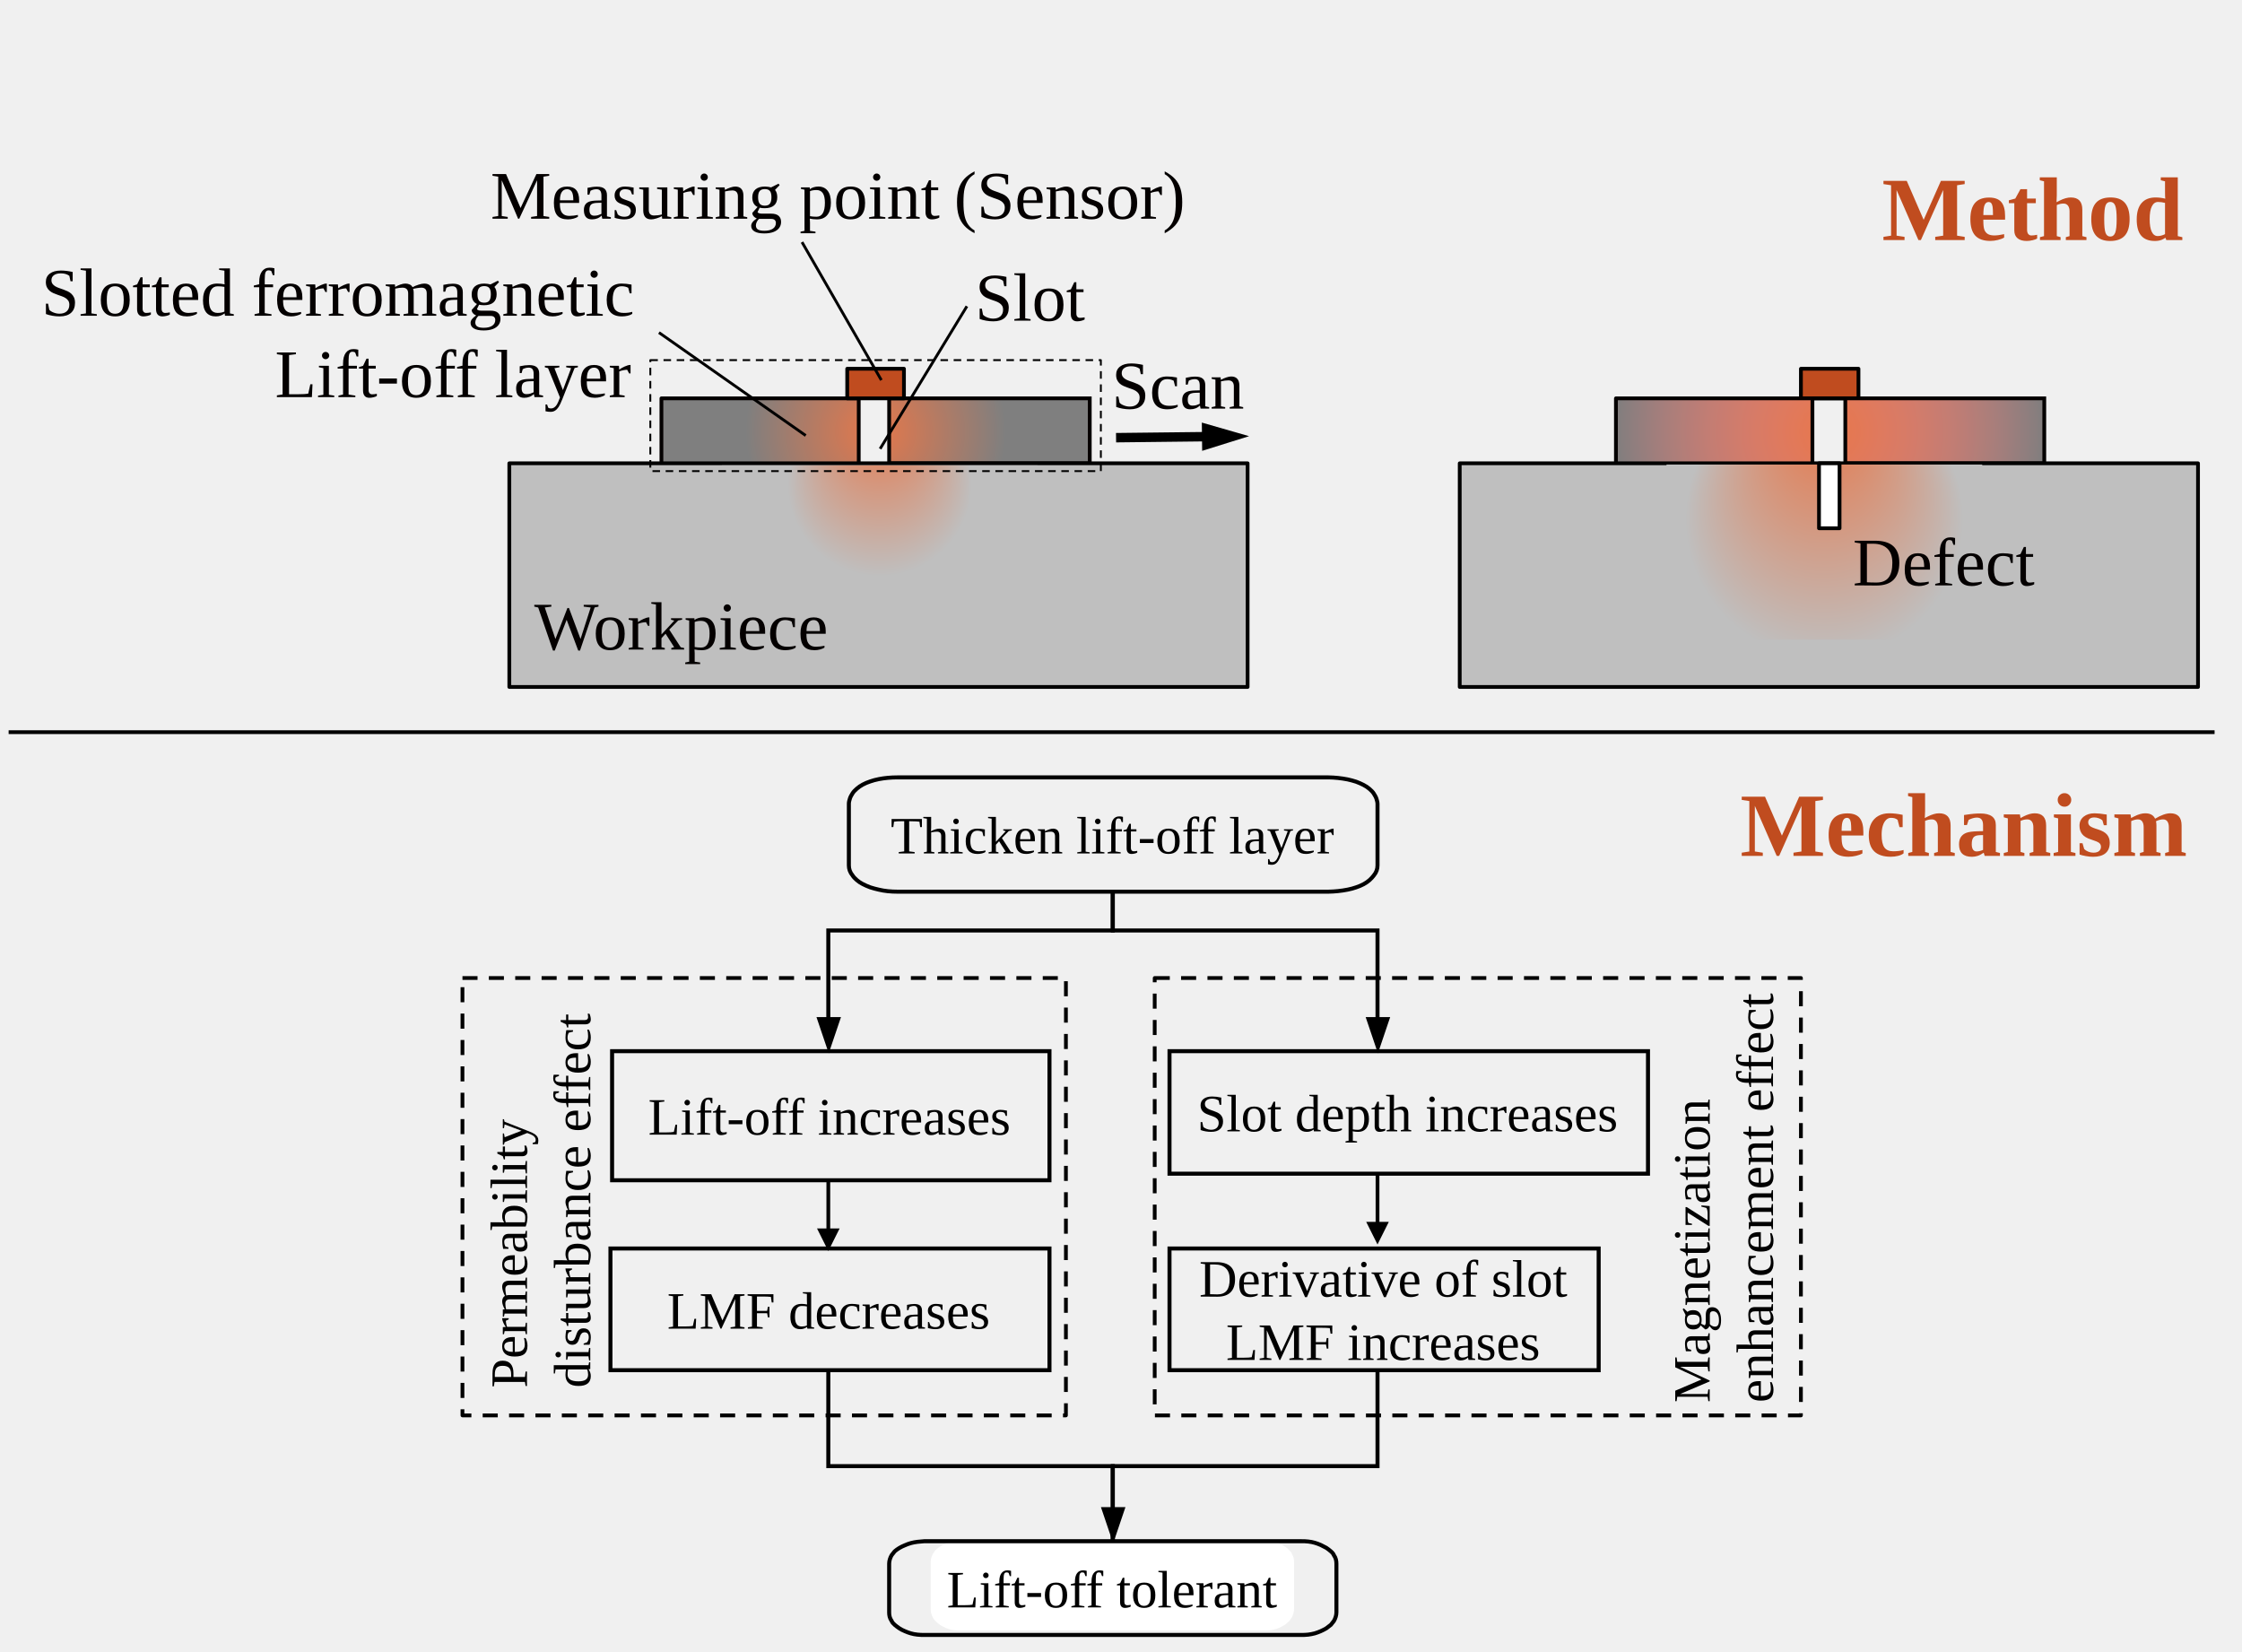
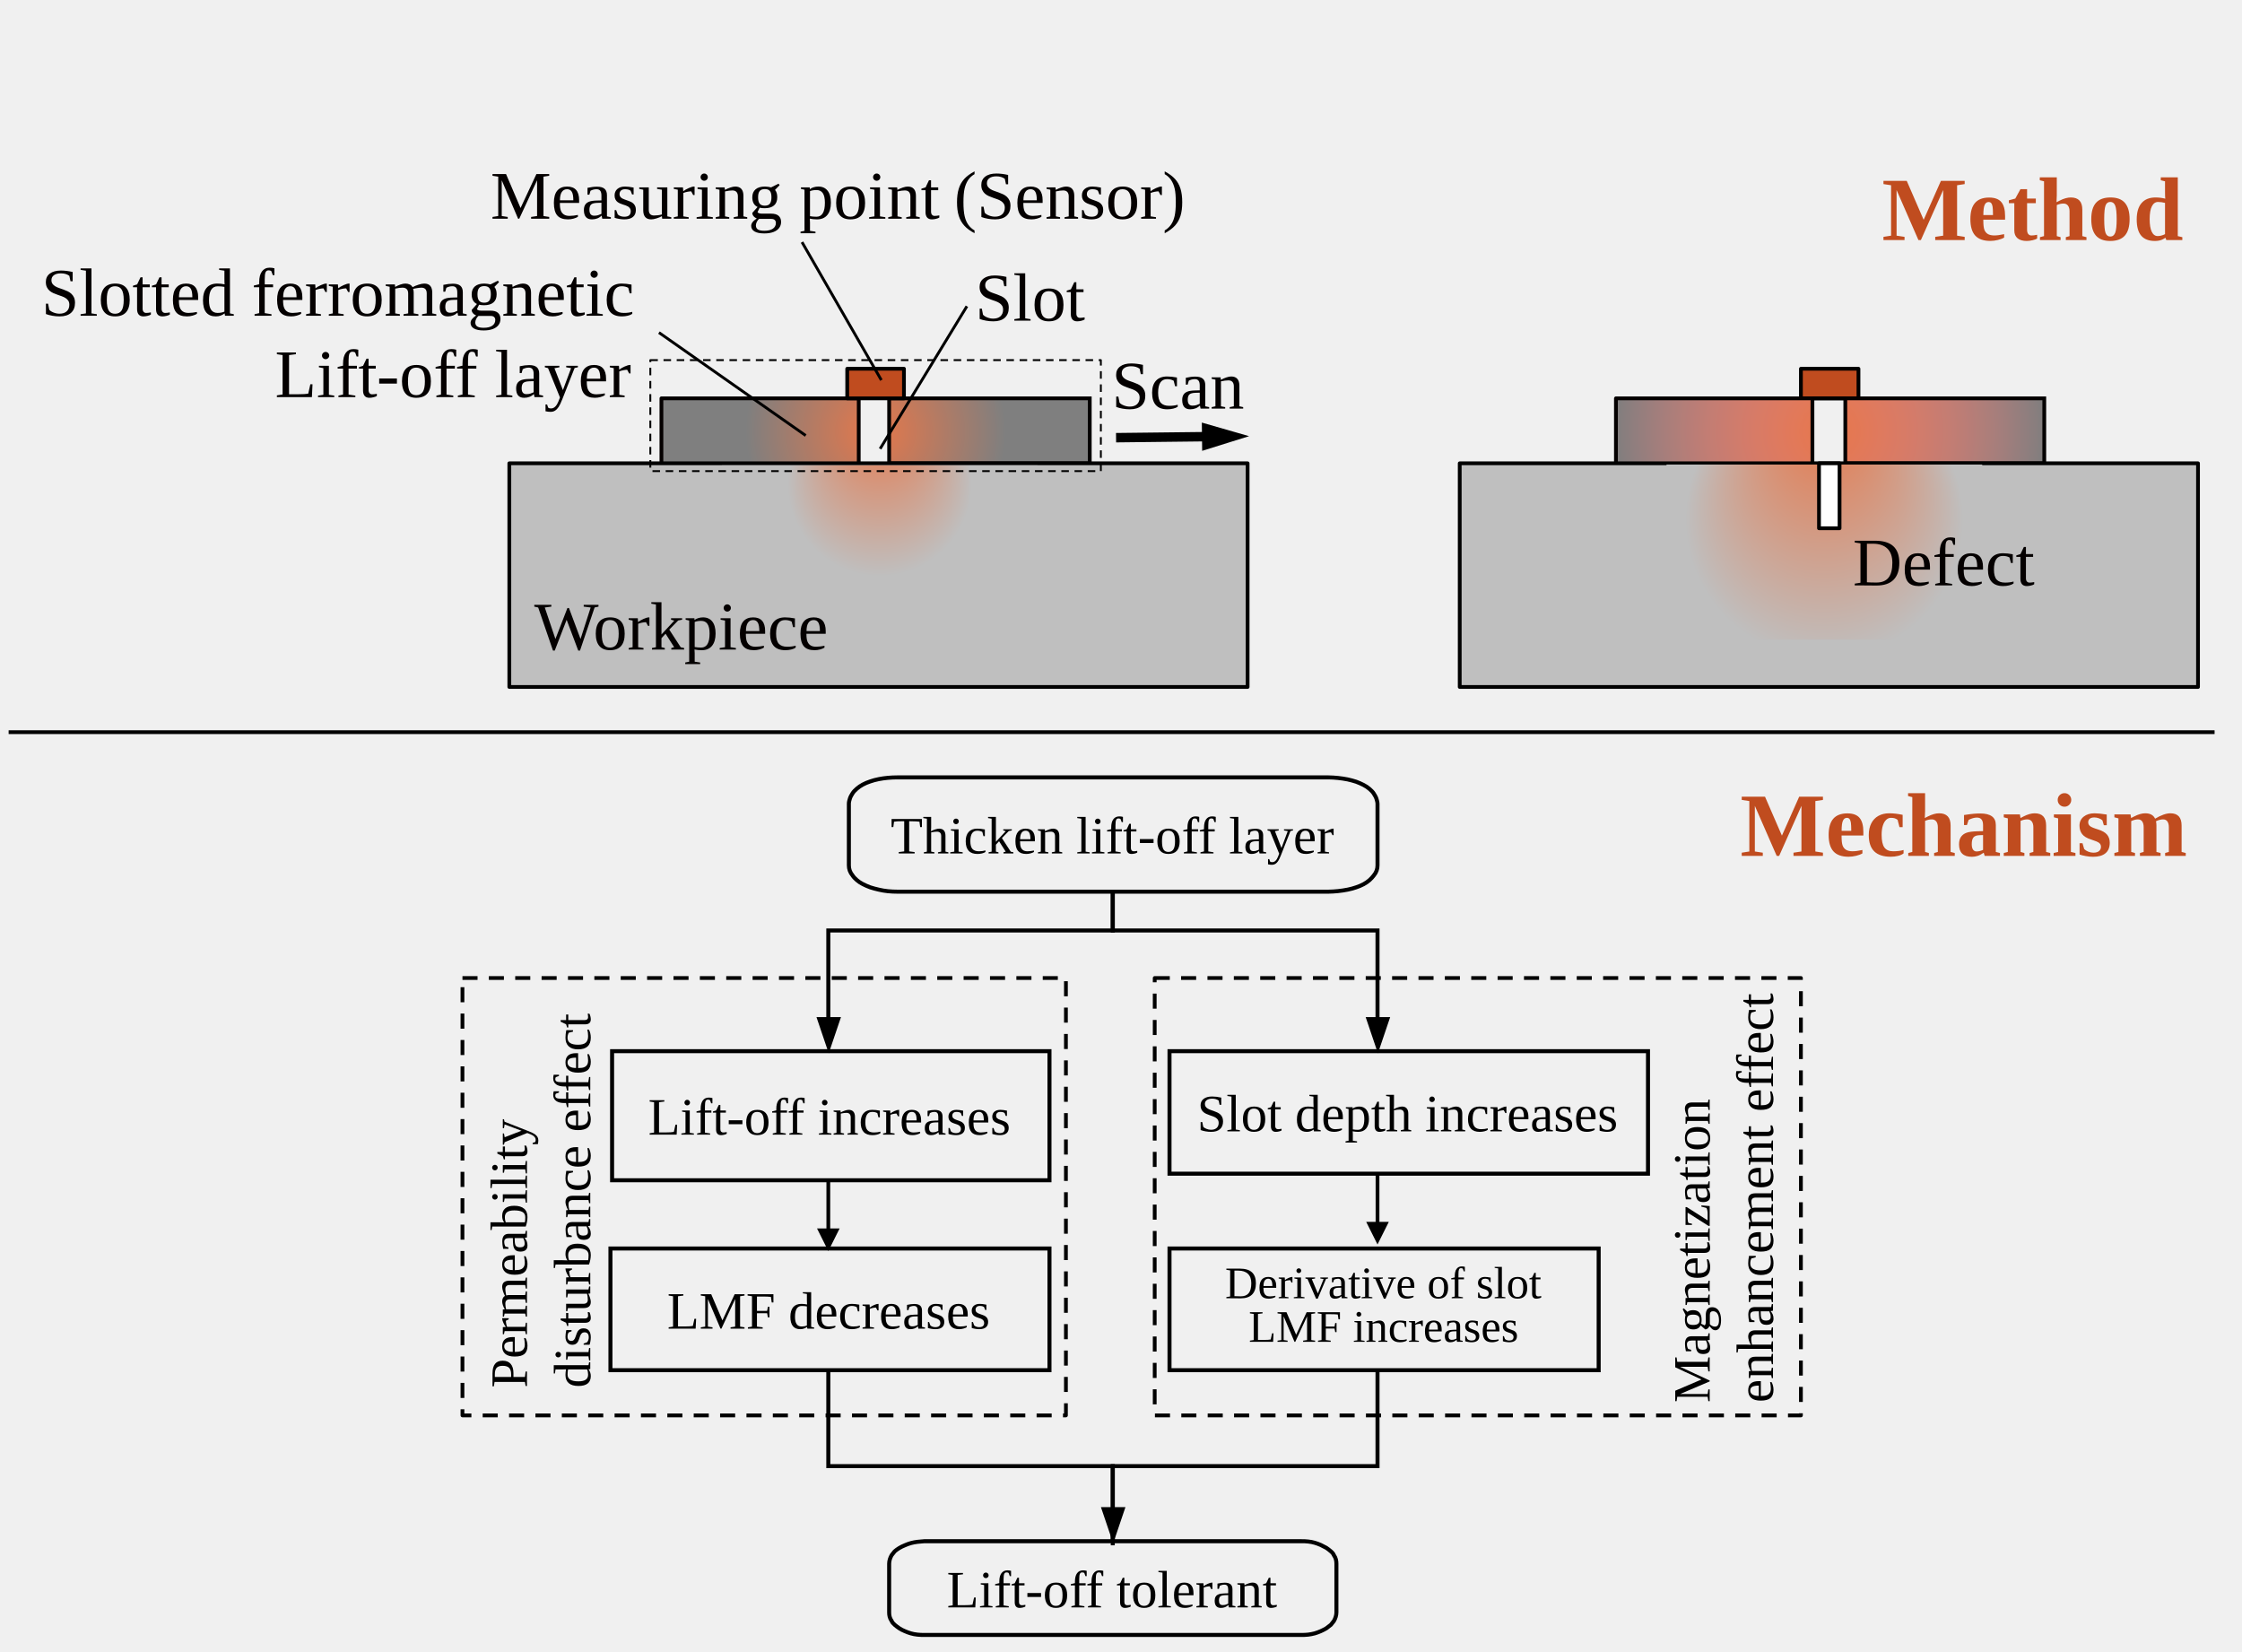
<svg xmlns="http://www.w3.org/2000/svg" width="2727" height="2009" xml:space="preserve" overflow="hidden">
  <defs>
    <clipPath id="clip0">
      <rect x="701" y="199" width="2727" height="2009" />
    </clipPath>
    <radialGradient cx="724196" cy="112449" r="730282" fy="112449" gradientUnits="userSpaceOnUse" spreadMethod="pad" id="fill1" gradientTransform="matrix(0.000360892 0 0 0.000360892 2665.64 682.918)">
      <stop offset="0" stop-color="#E6774A" />
      <stop offset="0.01" stop-color="#E5774A" />
      <stop offset="0.02" stop-color="#E5774B" />
      <stop offset="0.029" stop-color="#E5774C" />
      <stop offset="0.039" stop-color="#E5774D" />
      <stop offset="0.049" stop-color="#E5774E" />
      <stop offset="0.059" stop-color="#E5774F" />
      <stop offset="0.069" stop-color="#E57750" />
      <stop offset="0.078" stop-color="#E57851" />
      <stop offset="0.088" stop-color="#E47852" />
      <stop offset="0.098" stop-color="#E47853" />
      <stop offset="0.108" stop-color="#E47854" />
      <stop offset="0.118" stop-color="#E47855" />
      <stop offset="0.127" stop-color="#E37855" />
      <stop offset="0.137" stop-color="#E37856" />
      <stop offset="0.147" stop-color="#E37957" />
      <stop offset="0.157" stop-color="#E27958" />
      <stop offset="0.167" stop-color="#E27959" />
      <stop offset="0.176" stop-color="#E2795A" />
      <stop offset="0.186" stop-color="#E1795A" />
      <stop offset="0.196" stop-color="#E1795B" />
      <stop offset="0.206" stop-color="#E0795C" />
      <stop offset="0.216" stop-color="#E0795D" />
      <stop offset="0.225" stop-color="#DF7A5E" />
      <stop offset="0.235" stop-color="#DF7A5E" />
      <stop offset="0.245" stop-color="#DE7A5F" />
      <stop offset="0.255" stop-color="#DE7A60" />
      <stop offset="0.265" stop-color="#DD7A61" />
      <stop offset="0.275" stop-color="#DC7A61" />
      <stop offset="0.284" stop-color="#DC7A62" />
      <stop offset="0.294" stop-color="#DB7A63" />
      <stop offset="0.304" stop-color="#DA7A64" />
      <stop offset="0.314" stop-color="#DA7B64" />
      <stop offset="0.324" stop-color="#D97B65" />
      <stop offset="0.333" stop-color="#D87B66" />
      <stop offset="0.343" stop-color="#D87B66" />
      <stop offset="0.353" stop-color="#D77B67" />
      <stop offset="0.363" stop-color="#D67B68" />
      <stop offset="0.373" stop-color="#D57B68" />
      <stop offset="0.382" stop-color="#D57B69" />
      <stop offset="0.392" stop-color="#D47B6A" />
      <stop offset="0.402" stop-color="#D37B6A" />
      <stop offset="0.412" stop-color="#D27C6B" />
      <stop offset="0.422" stop-color="#D17C6C" />
      <stop offset="0.431" stop-color="#D07C6C" />
      <stop offset="0.441" stop-color="#CF7C6D" />
      <stop offset="0.451" stop-color="#CE7C6D" />
      <stop offset="0.461" stop-color="#CD7C6E" />
      <stop offset="0.471" stop-color="#CC7C6E" />
      <stop offset="0.48" stop-color="#CB7C6F" />
      <stop offset="0.49" stop-color="#CA7C70" />
      <stop offset="0.5" stop-color="#C97C70" />
      <stop offset="0.51" stop-color="#C87C71" />
      <stop offset="0.52" stop-color="#C77C71" />
      <stop offset="0.529" stop-color="#C67D72" />
      <stop offset="0.539" stop-color="#C57D72" />
      <stop offset="0.549" stop-color="#C47D73" />
      <stop offset="0.559" stop-color="#C37D73" />
      <stop offset="0.569" stop-color="#C27D74" />
      <stop offset="0.578" stop-color="#C17D74" />
      <stop offset="0.588" stop-color="#BF7D74" />
      <stop offset="0.598" stop-color="#BE7D75" />
      <stop offset="0.608" stop-color="#BD7D75" />
      <stop offset="0.618" stop-color="#BC7D76" />
      <stop offset="0.627" stop-color="#BB7D76" />
      <stop offset="0.637" stop-color="#B97D77" />
      <stop offset="0.647" stop-color="#B87D77" />
      <stop offset="0.657" stop-color="#B77D77" />
      <stop offset="0.667" stop-color="#B57D78" />
      <stop offset="0.676" stop-color="#B47E78" />
      <stop offset="0.686" stop-color="#B37E78" />
      <stop offset="0.696" stop-color="#B17E79" />
      <stop offset="0.706" stop-color="#B07E79" />
      <stop offset="0.716" stop-color="#AE7E79" />
      <stop offset="0.725" stop-color="#AD7E7A" />
      <stop offset="0.735" stop-color="#AC7E7A" />
      <stop offset="0.745" stop-color="#AA7E7A" />
      <stop offset="0.755" stop-color="#A97E7B" />
      <stop offset="0.765" stop-color="#A77E7B" />
      <stop offset="0.775" stop-color="#A67E7B" />
      <stop offset="0.784" stop-color="#A47E7C" />
      <stop offset="0.794" stop-color="#A37E7C" />
      <stop offset="0.804" stop-color="#A17E7C" />
      <stop offset="0.814" stop-color="#A07E7C" />
      <stop offset="0.824" stop-color="#9E7E7C" />
      <stop offset="0.833" stop-color="#9C7E7D" />
      <stop offset="0.843" stop-color="#9B7E7D" />
      <stop offset="0.853" stop-color="#997E7D" />
      <stop offset="0.863" stop-color="#977E7D" />
      <stop offset="0.873" stop-color="#967E7D" />
      <stop offset="0.882" stop-color="#947E7E" />
      <stop offset="0.892" stop-color="#927E7E" />
      <stop offset="0.902" stop-color="#917E7E" />
      <stop offset="0.912" stop-color="#8F7E7E" />
      <stop offset="0.922" stop-color="#8D7E7E" />
      <stop offset="0.931" stop-color="#8B7E7E" />
      <stop offset="0.941" stop-color="#8A7E7E" />
      <stop offset="0.951" stop-color="#887E7E" />
      <stop offset="0.961" stop-color="#867E7E" />
      <stop offset="0.971" stop-color="#847E7E" />
      <stop offset="0.98" stop-color="#827E7E" />
      <stop offset="0.99" stop-color="#807E7E" />
      <stop offset="1" stop-color="#7F7F7F" />
    </radialGradient>
    <radialGradient cx="724196" cy="112449" r="730282" fy="112449" gradientUnits="userSpaceOnUse" spreadMethod="pad" id="fill2" gradientTransform="matrix(0.000360892 0 0 0.000360892 2665.64 682.918)">
      <stop offset="0" stop-color="#E6774A" />
      <stop offset="0.01" stop-color="#E5774A" />
      <stop offset="0.02" stop-color="#E5774B" />
      <stop offset="0.029" stop-color="#E5774C" />
      <stop offset="0.039" stop-color="#E5774D" />
      <stop offset="0.049" stop-color="#E5774E" />
      <stop offset="0.059" stop-color="#E5774F" />
      <stop offset="0.069" stop-color="#E57750" />
      <stop offset="0.078" stop-color="#E57851" />
      <stop offset="0.088" stop-color="#E47852" />
      <stop offset="0.098" stop-color="#E47853" />
      <stop offset="0.108" stop-color="#E47854" />
      <stop offset="0.118" stop-color="#E47855" />
      <stop offset="0.127" stop-color="#E37855" />
      <stop offset="0.137" stop-color="#E37856" />
      <stop offset="0.147" stop-color="#E37957" />
      <stop offset="0.157" stop-color="#E27958" />
      <stop offset="0.167" stop-color="#E27959" />
      <stop offset="0.176" stop-color="#E2795A" />
      <stop offset="0.186" stop-color="#E1795A" />
      <stop offset="0.196" stop-color="#E1795B" />
      <stop offset="0.206" stop-color="#E0795C" />
      <stop offset="0.216" stop-color="#E0795D" />
      <stop offset="0.225" stop-color="#DF7A5E" />
      <stop offset="0.235" stop-color="#DF7A5E" />
      <stop offset="0.245" stop-color="#DE7A5F" />
      <stop offset="0.255" stop-color="#DE7A60" />
      <stop offset="0.265" stop-color="#DD7A61" />
      <stop offset="0.275" stop-color="#DC7A61" />
      <stop offset="0.284" stop-color="#DC7A62" />
      <stop offset="0.294" stop-color="#DB7A63" />
      <stop offset="0.304" stop-color="#DA7A64" />
      <stop offset="0.314" stop-color="#DA7B64" />
      <stop offset="0.324" stop-color="#D97B65" />
      <stop offset="0.333" stop-color="#D87B66" />
      <stop offset="0.343" stop-color="#D87B66" />
      <stop offset="0.353" stop-color="#D77B67" />
      <stop offset="0.363" stop-color="#D67B68" />
      <stop offset="0.373" stop-color="#D57B68" />
      <stop offset="0.382" stop-color="#D57B69" />
      <stop offset="0.392" stop-color="#D47B6A" />
      <stop offset="0.402" stop-color="#D37B6A" />
      <stop offset="0.412" stop-color="#D27C6B" />
      <stop offset="0.422" stop-color="#D17C6C" />
      <stop offset="0.431" stop-color="#D07C6C" />
      <stop offset="0.441" stop-color="#CF7C6D" />
      <stop offset="0.451" stop-color="#CE7C6D" />
      <stop offset="0.461" stop-color="#CD7C6E" />
      <stop offset="0.471" stop-color="#CC7C6E" />
      <stop offset="0.48" stop-color="#CB7C6F" />
      <stop offset="0.49" stop-color="#CA7C70" />
      <stop offset="0.5" stop-color="#C97C70" />
      <stop offset="0.51" stop-color="#C87C71" />
      <stop offset="0.52" stop-color="#C77C71" />
      <stop offset="0.529" stop-color="#C67D72" />
      <stop offset="0.539" stop-color="#C57D72" />
      <stop offset="0.549" stop-color="#C47D73" />
      <stop offset="0.559" stop-color="#C37D73" />
      <stop offset="0.569" stop-color="#C27D74" />
      <stop offset="0.578" stop-color="#C17D74" />
      <stop offset="0.588" stop-color="#BF7D74" />
      <stop offset="0.598" stop-color="#BE7D75" />
      <stop offset="0.608" stop-color="#BD7D75" />
      <stop offset="0.618" stop-color="#BC7D76" />
      <stop offset="0.627" stop-color="#BB7D76" />
      <stop offset="0.637" stop-color="#B97D77" />
      <stop offset="0.647" stop-color="#B87D77" />
      <stop offset="0.657" stop-color="#B77D77" />
      <stop offset="0.667" stop-color="#B57D78" />
      <stop offset="0.676" stop-color="#B47E78" />
      <stop offset="0.686" stop-color="#B37E78" />
      <stop offset="0.696" stop-color="#B17E79" />
      <stop offset="0.706" stop-color="#B07E79" />
      <stop offset="0.716" stop-color="#AE7E79" />
      <stop offset="0.725" stop-color="#AD7E7A" />
      <stop offset="0.735" stop-color="#AC7E7A" />
      <stop offset="0.745" stop-color="#AA7E7A" />
      <stop offset="0.755" stop-color="#A97E7B" />
      <stop offset="0.765" stop-color="#A77E7B" />
      <stop offset="0.775" stop-color="#A67E7B" />
      <stop offset="0.784" stop-color="#A47E7C" />
      <stop offset="0.794" stop-color="#A37E7C" />
      <stop offset="0.804" stop-color="#A17E7C" />
      <stop offset="0.814" stop-color="#A07E7C" />
      <stop offset="0.824" stop-color="#9E7E7C" />
      <stop offset="0.833" stop-color="#9C7E7D" />
      <stop offset="0.843" stop-color="#9B7E7D" />
      <stop offset="0.853" stop-color="#997E7D" />
      <stop offset="0.863" stop-color="#977E7D" />
      <stop offset="0.873" stop-color="#967E7D" />
      <stop offset="0.882" stop-color="#947E7E" />
      <stop offset="0.892" stop-color="#927E7E" />
      <stop offset="0.902" stop-color="#917E7E" />
      <stop offset="0.912" stop-color="#8F7E7E" />
      <stop offset="0.922" stop-color="#8D7E7E" />
      <stop offset="0.931" stop-color="#8B7E7E" />
      <stop offset="0.941" stop-color="#8A7E7E" />
      <stop offset="0.951" stop-color="#887E7E" />
      <stop offset="0.961" stop-color="#867E7E" />
      <stop offset="0.971" stop-color="#847E7E" />
      <stop offset="0.98" stop-color="#827E7E" />
      <stop offset="0.99" stop-color="#807E7E" />
      <stop offset="1" stop-color="#7F7F7F" />
    </radialGradient>
    <radialGradient cx="532015" cy="295102" r="608378" fx="532014" fy="767264" gradientUnits="userSpaceOnUse" spreadMethod="pad" id="fill3" gradientTransform="matrix(-0.000360892 4.41966e-20 -4.41966e-20 -0.000360892 3112 977)">
      <stop offset="0" stop-color="#E6774A" />
      <stop offset="0.77" stop-color="#BFBFBF" />
      <stop offset="1" stop-color="#BFBFBF" />
    </radialGradient>
    <radialGradient cx="722198" cy="112917" r="730282" fx="722198" fy="112917" gradientUnits="userSpaceOnUse" spreadMethod="pad" id="fill4" gradientTransform="matrix(0.000360892 0 0 0.000360892 1505.36 682.749)">
      <stop offset="0" stop-color="#E6774A" />
      <stop offset="0.6" stop-color="#7F7F7F" />
      <stop offset="1" stop-color="#7F7F7F" />
    </radialGradient>
    <radialGradient cx="722198" cy="112917" r="730282" fx="722198" fy="112917" gradientUnits="userSpaceOnUse" spreadMethod="pad" id="fill5" gradientTransform="matrix(0.000360892 0 0 0.000360892 1505.36 682.749)">
      <stop offset="0" stop-color="#E6774A" />
      <stop offset="0.6" stop-color="#7F7F7F" />
      <stop offset="1" stop-color="#7F7F7F" />
    </radialGradient>
    <radialGradient cx="532015" cy="295102" r="608379" fy="767265" gradientUnits="userSpaceOnUse" spreadMethod="pad" id="fill6" gradientTransform="matrix(-0.000360892 4.41966e-20 -4.41966e-20 -0.000360892 1963 978)">
      <stop offset="0" stop-color="#E6774A" />
      <stop offset="0.51" stop-color="#BFBFBF" />
      <stop offset="1" stop-color="#BFBFBF" />
    </radialGradient>
  </defs>
  <g clip-path="url(#clip0)" transform="translate(-701 -199)">
    <text fill="#C04C1F" font-family="Times New Roman,Times New Roman_MSFontService,sans-serif" font-weight="700" font-size="110" transform="matrix(1 0 0 1 2990.03 491)">Method<tspan font-size="110" x="-172.396" y="749">Mechanism</tspan>
    </text>
    <path d="M711.5 1089.5 3394.65 1089.5" stroke="#000000" stroke-width="4.583" stroke-miterlimit="8" fill="none" fill-rule="evenodd" />
    <rect x="2891.5" y="647.5" width="70" height="36" stroke="#000000" stroke-width="4.583" stroke-linejoin="round" stroke-miterlimit="10" fill="#C04C1F" />
    <path d="M2666.5 683.5 2905.5 683.5 2905.5 763.5 2666.5 763.5 2666.5 683.5Z" stroke="#040000" stroke-width="4.583" stroke-linejoin="round" stroke-miterlimit="10" fill="url(#fill1)" fill-rule="evenodd" />
    <path d="M2945.5 683.5 3187.5 683.5 3187.5 762.5 2945.5 762.5 2945.5 683.5Z" stroke="#040000" stroke-width="4.583" stroke-miterlimit="8" fill="url(#fill2)" fill-rule="evenodd" />
    <rect x="2476.5" y="762.5" width="898" height="272" stroke="#000000" stroke-width="4.583" stroke-linejoin="round" stroke-miterlimit="10" fill="#BFBFBF" />
    <rect x="2728" y="764" width="384" height="213" fill="url(#fill3)" />
    <rect x="2913.5" y="762.5" width="25" height="79" stroke="#000000" stroke-width="4.583" stroke-linejoin="round" stroke-miterlimit="10" fill="#FFFFFF" />
    <text fill="#040000" font-family="Times New Roman,Times New Roman_MSFontService,sans-serif" font-weight="400" font-size="83" transform="matrix(1 0 0 1 751.217 583)">Slotted ferromagnetic<tspan font-size="83" x="284.167" y="99">Lift</tspan>
      <tspan font-size="83" x="407.917" y="99">-</tspan>off layer<tspan font-size="83" x="1135.74" y="6">Slot</tspan>
    </text>
    <path d="M0.065-5.729 110.315-4.48 110.186 6.978-0.065 5.729ZM104.716-16.002 161.81 1.833 104.327 18.371Z" transform="matrix(1 0 0 -1 2058.5 731.333)" />
    <text fill="#040000" font-family="Times New Roman,Times New Roman_MSFontService,sans-serif" font-weight="400" font-size="83" transform="matrix(1 0 0 1 1297.65 465)">Measuring point <tspan font-size="83" x="563.75" y="0">(Sensor</tspan>)<tspan font-size="83" x="755.379" y="231">Scan</tspan>
      <tspan font-size="83" x="1656.93" y="446">Defect</tspan>
    </text>
    <path d="M2905.5 683.5 2945.75 683.5" stroke="#000000" stroke-width="4.583" stroke-miterlimit="8" fill="none" fill-rule="evenodd" />
    <path d="M1505.5 683.5 1745.5 683.5 1745.5 763.5 1505.5 763.5 1505.5 683.5Z" stroke="#040000" stroke-width="4.583" stroke-linejoin="round" stroke-miterlimit="10" fill="url(#fill4)" fill-rule="evenodd" />
    <path d="M1782.5 683.5 2026.5 683.5 2026.5 762.5 1782.5 762.5 1782.5 683.5Z" stroke="#040000" stroke-width="4.583" stroke-miterlimit="8" fill="url(#fill5)" fill-rule="evenodd" />
    <rect x="1320.5" y="762.5" width="898" height="272" stroke="#000000" stroke-width="4.583" stroke-linejoin="round" stroke-miterlimit="10" fill="#BFBFBF" />
    <rect x="1579" y="765" width="384" height="213" fill="url(#fill6)" />
    <rect x="1731.5" y="647.5" width="69" height="36" stroke="#000000" stroke-width="4.583" stroke-linejoin="round" stroke-miterlimit="10" fill="#C04C1F" />
    <path d="M1502.5 603.5 1681.01 728.715" stroke="#000000" stroke-width="3.438" stroke-miterlimit="8" fill="none" fill-rule="evenodd" />
    <path d="M1676.5 493.5 1773 661.358" stroke="#000000" stroke-width="3.438" stroke-miterlimit="8" fill="none" fill-rule="evenodd" />
    <path d="M0 0 105.564 173.363" stroke="#000000" stroke-width="3.438" stroke-miterlimit="8" fill="none" fill-rule="evenodd" transform="matrix(-1 0 0 1 1877.06 571.5)" />
    <rect x="1492" y="637" width="548" height="135" stroke="#000000" stroke-width="2.292" stroke-linejoin="round" stroke-miterlimit="10" stroke-dasharray="9.167 6.875" fill="none" />
    <text fill="#040000" font-family="Times New Roman,Times New Roman_MSFontService,sans-serif" font-weight="400" font-size="83" transform="matrix(1 0 0 1 1350.79 989)">Workpiece</text>
    <path d="M2054.5 2068 2043 2034 2066 2034 2054.5 2068Z" fill-rule="evenodd" />
    <path d="M2055 2068.5 2043.5 2034.5 2066.5 2034.5 2055 2068.5Z" stroke="#000000" stroke-width="4.885" stroke-miterlimit="8" fill="none" fill-rule="evenodd" />
    <path d="M1445.5 1477.5 1977.5 1477.5 1977.5 1634.5 1445.5 1634.5 1445.5 1477.5Z" stroke="#000000" stroke-width="4.885" stroke-miterlimit="8" fill="none" fill-rule="evenodd" />
    <text font-family="Times New Roman,Times New Roman_MSFontService,sans-serif" font-weight="400" font-size="64" transform="matrix(1 0 0 1 1489.34 1579)">Lift<tspan font-size="64" x="95.677" y="0">-</tspan>
      <tspan font-size="64" x="116.875" y="0">off increases</tspan>
    </text>
    <path d="M2123.5 1477.5 2705.5 1477.5 2705.5 1626.5 2123.5 1626.5 2123.5 1477.5Z" stroke="#000000" stroke-width="4.885" stroke-miterlimit="8" fill="none" fill-rule="evenodd" />
    <text font-family="Times New Roman,Times New Roman_MSFontService,sans-serif" font-weight="400" font-size="64" transform="matrix(1 0 0 1 2157.01 1575)">Slot depth increases</text>
    <path d="M2054.5 1281.5 2054.5 1330.69 1708.5 1330.69 1708.5 1438.5" stroke="#000000" stroke-width="4.885" stroke-miterlimit="8" fill="none" fill-rule="evenodd" />
    <path d="M1708.5 1472 1697 1438 1720 1438 1708.5 1472Z" fill-rule="evenodd" />
    <path d="M1709 1472.5 1697.5 1438.5 1720.5 1438.5 1709 1472.5Z" stroke="#000000" stroke-width="4.885" stroke-miterlimit="8" fill="none" fill-rule="evenodd" />
    <path d="M2054.5 1281.5 2054.5 1330.69 2376.5 1330.69 2376.5 1438.5" stroke="#000000" stroke-width="4.885" stroke-miterlimit="8" fill="none" fill-rule="evenodd" />
    <path d="M2376.5 1472 2365 1438 2388 1438 2376.5 1472Z" fill-rule="evenodd" />
    <path d="M2377 1472.5 2365.5 1438.5 2388.5 1438.5 2377 1472.5Z" stroke="#000000" stroke-width="4.885" stroke-miterlimit="8" fill="none" fill-rule="evenodd" />
    <path d="M1792.61 1144.5 2316.75 1144.5C2320.64 1144.5 2324.54 1144.85 2328.44 1145.2 2332.33 1145.55 2336.23 1146.25 2340.13 1146.96 2343.38 1147.66 2347.27 1148.71 2350.52 1149.77 2357.02 1152.22 2362.86 1155.03 2366.75 1158.54 2368.71 1160.3 2370.65 1162.05 2371.95 1164.16 2373.25 1166.26 2374.55 1168.37 2375.2 1170.47 2375.85 1172.58 2376.5 1174.69 2376.5 1176.79L2376.5 1251.56C2376.5 1255.77 2375.2 1259.98 2371.95 1263.84 2370.65 1265.6 2368.71 1267.7 2366.75 1269.46 2364.81 1271.22 2362.21 1272.97 2359.62 1274.37 2357.02 1275.78 2353.77 1277.18 2350.52 1278.23 2347.27 1279.29 2344.03 1280.34 2340.13 1281.04 2336.23 1281.75 2332.33 1282.45 2328.44 1282.8 2324.54 1283.15 2320.64 1283.5 2316.75 1283.5L1792.61 1283.5C1784.81 1283.5 1777.02 1282.8 1769.87 1281.04 1766.62 1280.34 1762.73 1279.29 1759.48 1278.23 1752.99 1275.78 1747.14 1272.97 1743.24 1269.46 1741.29 1267.7 1739.35 1265.95 1738.05 1263.84 1734.8 1259.98 1733.5 1255.77 1733.5 1251.56L1733.5 1176.44C1733.5 1174.34 1734.15 1172.23 1734.8 1170.12 1735.45 1168.02 1736.75 1165.91 1738.05 1163.81 1739.35 1161.7 1741.29 1159.94 1743.24 1158.19 1745.19 1156.43 1747.79 1154.68 1750.39 1153.28 1752.99 1151.87 1756.23 1150.47 1759.48 1149.41 1762.73 1148.36 1765.98 1147.31 1769.87 1146.61 1777.02 1145.2 1784.81 1144.5 1792.61 1144.5L1792.61 1144.5Z" stroke="#000000" stroke-width="4.885" stroke-miterlimit="8" fill="none" fill-rule="evenodd" />
    <text font-family="Times New Roman,Times New Roman_MSFontService,sans-serif" font-weight="400" font-size="64" transform="matrix(1 0 0 1 1784.31 1237)">Thicken lift<tspan font-size="64" x="300.781" y="0">-</tspan>
      <tspan font-size="64" x="321.979" y="0">off layer</tspan>
    </text>
    <path d="M1708.5 1867.5 1708.5 1982.19 2054.5 1982.19 2054.5 2078.5" stroke="#000000" stroke-width="4.885" stroke-miterlimit="8" fill="none" fill-rule="evenodd" />
    <path d="M1443.5 1717.5 1977.5 1717.5 1977.5 1865.5 1443.5 1865.5 1443.5 1717.5Z" stroke="#000000" stroke-width="4.885" stroke-miterlimit="8" fill="none" fill-rule="evenodd" />
    <text font-family="Times New Roman,Times New Roman_MSFontService,sans-serif" font-weight="400" font-size="64" transform="matrix(1 0 0 1 1512.45 1815)">LMF decreases</text>
    <path d="M2376.5 1867.5 2376.5 1982.17 2054.5 1982.17 2054.5 2073.5" stroke="#000000" stroke-width="4.885" stroke-miterlimit="8" fill="none" fill-rule="evenodd" />
    <path d="M2123.5 1717.5 2645.5 1717.5 2645.5 1865.5 2123.5 1865.5 2123.5 1717.5Z" stroke="#000000" stroke-width="4.885" stroke-miterlimit="8" fill="none" fill-rule="evenodd" />
-     <text font-family="Times New Roman,Times New Roman_MSFontService,sans-serif" font-weight="400" font-size="64" transform="matrix(1 0 0 1 2159.56 1776)">Derivative of slot <tspan font-size="64" x="32.656" y="77">LMF increases </tspan>
-     </text>
-     <path d="M1867.84 2073 2240.16 2073C2242.64 2073 2244.64 2073 2247.12 2073.37 2249.61 2073.73 2251.6 2074.1 2253.6 2074.84 2255.59 2075.58 2257.58 2076.31 2259.57 2077.42 2261.56 2078.52 2263.05 2079.62 2265.04 2080.73 2266.54 2081.84 2268.03 2083.31 2269.52 2084.78 2271.02 2086.25 2272.01 2087.73 2272.51 2089.2 2274.5 2092.52 2275 2095.83 2275 2099.15L2275 2155.85C2275 2159.17 2274 2162.85 2272.51 2165.8 2271.52 2167.27 2270.52 2168.75 2269.52 2170.22 2268.03 2171.69 2266.54 2172.79 2265.04 2174.27 2263.55 2175.37 2261.56 2176.48 2259.57 2177.58 2257.58 2178.69 2255.59 2179.42 2253.6 2180.16 2251.6 2180.9 2249.12 2181.27 2247.12 2181.63 2244.64 2182 2242.64 2182 2240.16 2182L1867.84 2182C1865.36 2182 1863.36 2182 1860.88 2181.63 1858.38 2181.27 1856.4 2180.9 1854.4 2180.16 1852.41 2179.42 1850.42 2178.69 1848.43 2177.58 1844.45 2175.74 1841.46 2173.16 1838.48 2170.22 1836.98 2168.75 1835.99 2167.27 1835.49 2165.8 1833.5 2162.48 1833 2159.17 1833 2155.85L1833 2099.15C1833 2095.83 1834 2092.15 1835.49 2089.2 1836.48 2087.73 1837.48 2086.25 1838.48 2084.78 1840.96 2082.2 1844.45 2079.62 1848.43 2077.78 1850.42 2076.68 1852.41 2075.94 1854.4 2075.21 1856.4 2074.47 1858.88 2074.1 1860.88 2073.73 1863.36 2073.37 1865.36 2073.37 1867.84 2073Z" fill="#FFFFFF" fill-rule="evenodd" />
+     <text font-family="Times New Roman,Times New Roman_MSFontService,sans-serif" font-weight="400" font-size="55" transform="matrix(1 0 0 1 2191.07 1778)">Derivative of slot <tspan font-size="55" x="28.646" y="53">LMF increases </tspan>
+     </text>
    <path d="M1825.38 2073.5 2283.62 2073.5C2286.68 2073.5 2289.13 2073.5 2292.19 2073.88 2295.25 2074.27 2297.71 2074.65 2300.16 2075.42 2302.61 2076.2 2305.05 2076.96 2307.51 2078.12 2309.96 2079.27 2311.79 2080.43 2314.25 2081.59 2316.08 2082.74 2317.92 2084.28 2319.76 2085.82 2321.6 2087.36 2322.82 2088.9 2323.43 2090.45 2325.88 2093.91 2326.5 2097.38 2326.5 2100.84L2326.5 2160.16C2326.5 2163.62 2325.27 2167.48 2323.43 2170.56 2322.21 2172.1 2320.99 2173.64 2319.76 2175.18 2317.92 2176.72 2316.08 2177.87 2314.25 2179.41 2312.41 2180.57 2309.96 2181.73 2307.51 2182.88 2305.05 2184.03 2302.61 2184.8 2300.16 2185.58 2297.71 2186.35 2294.64 2186.73 2292.19 2187.12 2289.13 2187.5 2286.68 2187.5 2283.62 2187.5L1825.38 2187.5C1822.32 2187.5 1819.87 2187.5 1816.81 2187.12 1813.74 2186.73 1811.29 2186.35 1808.84 2185.58 1806.39 2184.8 1803.94 2184.03 1801.49 2182.88 1796.59 2180.95 1792.92 2178.26 1789.24 2175.18 1787.4 2173.64 1786.18 2172.1 1785.56 2170.56 1783.11 2167.09 1782.5 2163.62 1782.5 2160.16L1782.5 2100.84C1782.5 2097.38 1783.73 2093.52 1785.56 2090.45 1786.79 2088.9 1788.01 2087.36 1789.24 2085.82 1792.3 2083.12 1796.59 2080.43 1801.49 2078.5 1803.94 2077.35 1806.39 2076.58 1808.84 2075.81 1811.29 2075.04 1814.36 2074.65 1816.81 2074.27 1819.87 2073.88 1822.32 2073.88 1825.38 2073.5Z" stroke="#000000" stroke-width="4.885" stroke-miterlimit="8" fill="none" fill-rule="evenodd" />
    <text font-family="Times New Roman,Times New Roman_MSFontService,sans-serif" font-weight="400" font-size="64" transform="matrix(1 0 0 1 1852.58 2154)">Lift<tspan font-size="64" x="95.677" y="0">-</tspan>
      <tspan font-size="64" x="116.875" y="0">off tolerant</tspan>
    </text>
    <text font-family="Times New Roman,Times New Roman_MSFontService,sans-serif" font-weight="400" font-size="64" transform="matrix(-1.83697e-16 -1 1 -1.83697e-16 1341.96 1887)">Permeability <tspan font-size="64" x="-1.41446e-14" y="77">disturbance effect</tspan>
      <tspan font-size="64" x="-18" y="1438.58">Magnetization </tspan>
      <tspan font-size="64" x="-18" y="1515.58">enhancement effect</tspan>
    </text>
    <path d="M1710.79 1634.5 1710.79 1697.68 1706.21 1697.68 1706.21 1634.5ZM1722.25 1693.1 1708.5 1720.6 1694.75 1693.1Z" />
    <path d="M2378.79 1626.5 2378.79 1689.68 2374.21 1689.68 2374.21 1626.5ZM2390.25 1685.1 2376.5 1712.6 2362.75 1685.1Z" />
    <rect x="1263.5" y="1388.5" width="734" height="532" stroke="#000000" stroke-width="4.583" stroke-linejoin="round" stroke-miterlimit="10" stroke-dasharray="18.333 13.75" fill="none" />
    <rect x="2105.5" y="1388.5" width="786" height="532" stroke="#000000" stroke-width="4.583" stroke-linejoin="round" stroke-miterlimit="10" stroke-dasharray="18.333 13.75" fill="none" />
  </g>
</svg>
